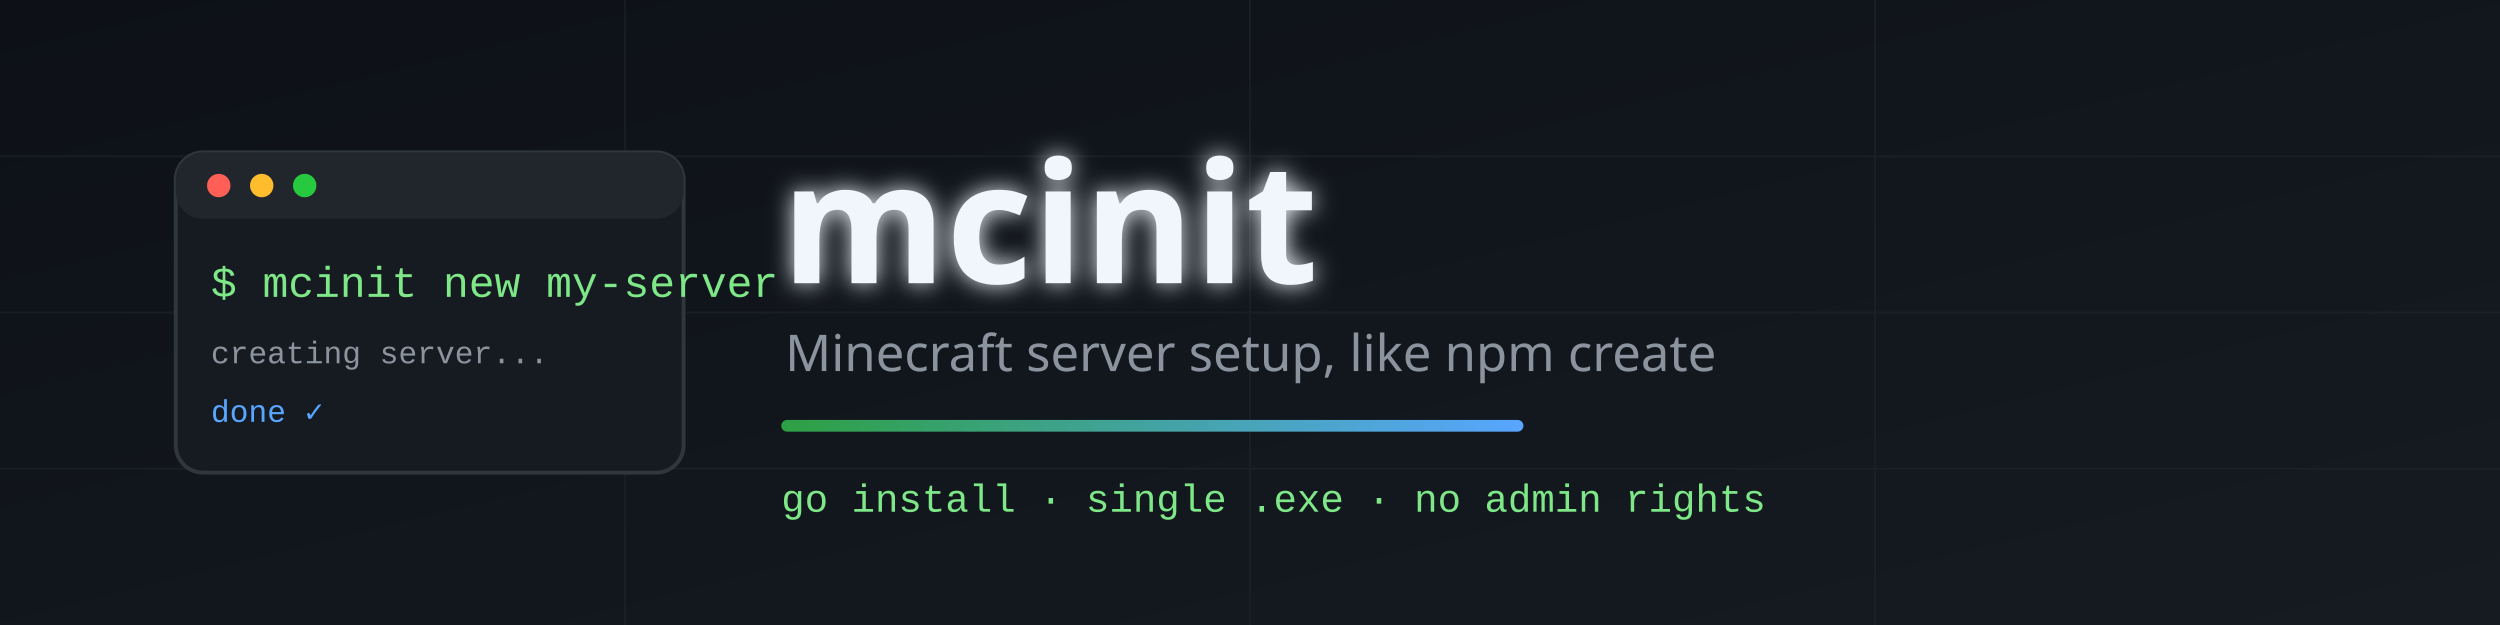
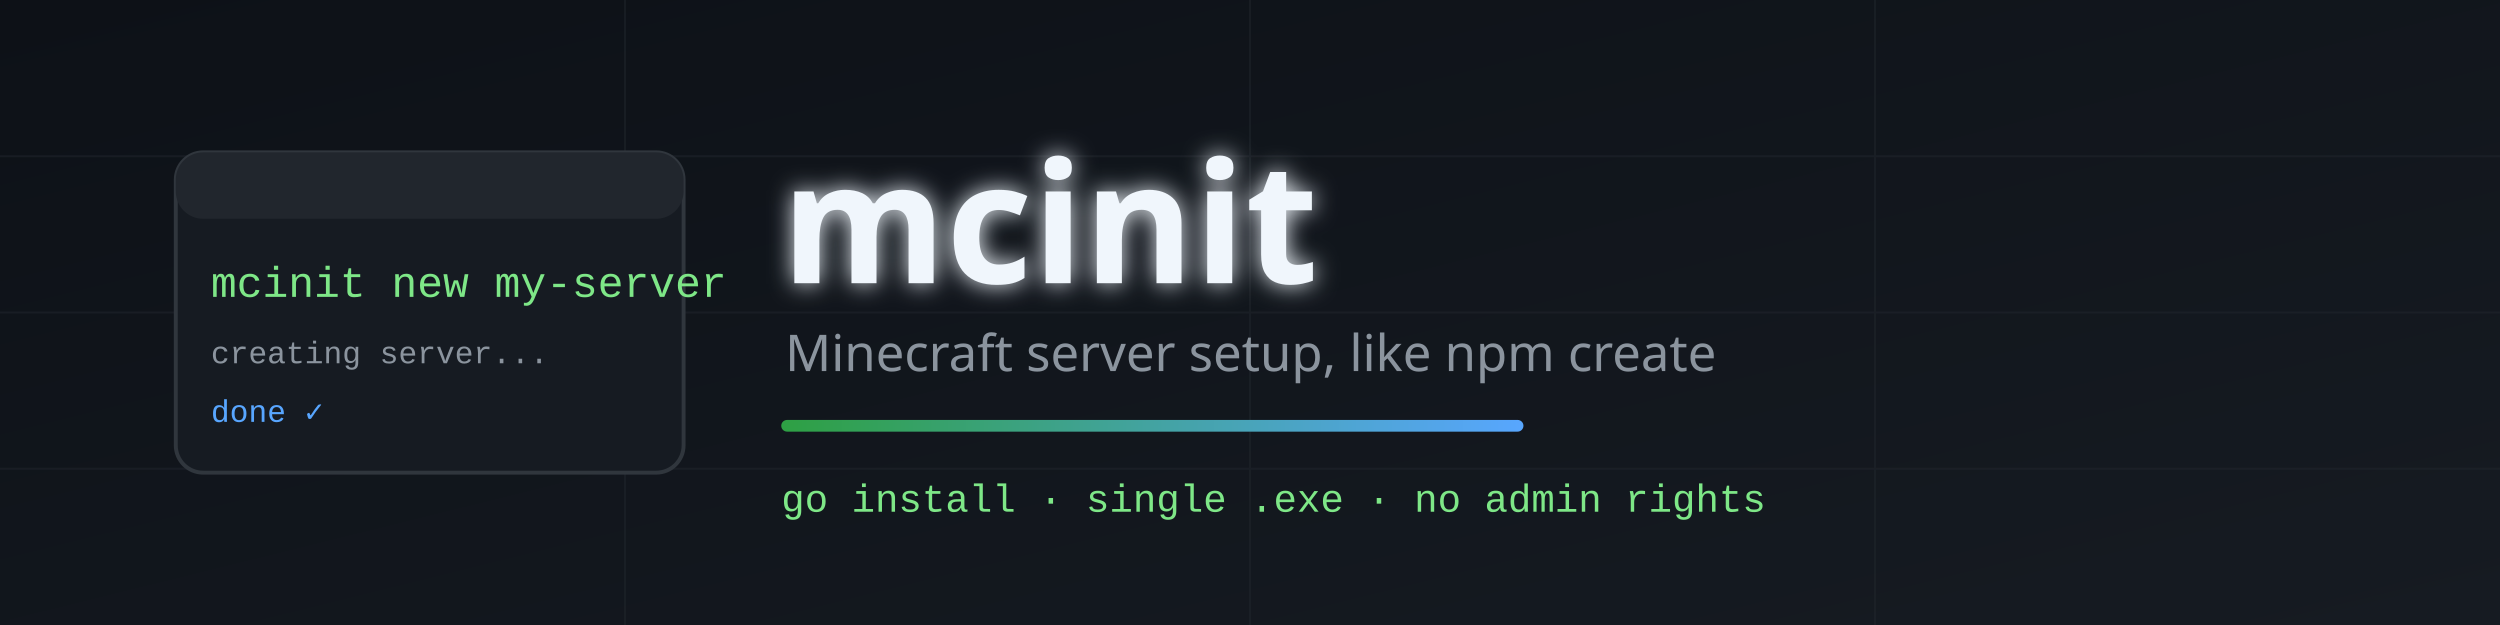
<svg xmlns="http://www.w3.org/2000/svg" width="1280" height="320" viewBox="0 0 1280 320" role="img" aria-label="mcinit banner">
  <defs>
    <linearGradient id="bg" x1="0" y1="0" x2="1" y2="1">
      <stop offset="0%" stop-color="#0d1117" />
      <stop offset="100%" stop-color="#161b22" />
    </linearGradient>
    <linearGradient id="accent" x1="0" y1="0" x2="1" y2="0">
      <stop offset="0%" stop-color="#2ea043" />
      <stop offset="100%" stop-color="#58a6ff" />
    </linearGradient>
    <filter id="glow" x="-20%" y="-20%" width="140%" height="140%">
      <feGaussianBlur stdDeviation="6" result="b" />
      <feMerge>
        <feMergeNode in="b" />
        <feMergeNode in="SourceGraphic" />
      </feMerge>
    </filter>
  </defs>
  <rect width="1280" height="320" fill="url(#bg)" />
  <g stroke="#21262d" stroke-width="1" opacity="0.5">
    <path d="M0 80 H1280 M0 160 H1280 M0 240 H1280" />
    <path d="M320 0 V320 M640 0 V320 M960 0 V320" />
  </g>
  <g transform="translate(90,78)">
    <rect x="0" y="0" width="260" height="164" rx="14" fill="#161b22" stroke="#30363d" stroke-width="2" />
    <rect x="0" y="0" width="260" height="34" rx="14" fill="#21262d" />
-     <circle cx="22" cy="17" r="6" fill="#ff5f56" />
-     <circle cx="44" cy="17" r="6" fill="#ffbd2e" />
-     <circle cx="66" cy="17" r="6" fill="#27c93f" />
-     <text x="18" y="74" font-family="Consolas, 'Courier New', monospace" font-size="22" fill="#7ee787">$ mcinit new my-server</text>
+     <text x="18" y="74" font-family="Consolas, 'Courier New', monospace" font-size="22" fill="#7ee787">mcinit new my-server</text>
    <text x="18" y="108" font-family="Consolas, 'Courier New', monospace" font-size="16" fill="#8b949e">creating server...</text>
    <text x="18" y="138" font-family="Consolas, 'Courier New', monospace" font-size="16" fill="#58a6ff">done ✓</text>
  </g>
  <text x="400" y="145" font-family="Segoe UI, system-ui, sans-serif" font-size="86" font-weight="700" fill="#f0f6fc" filter="url(#glow)">mcinit</text>
  <text x="402" y="190" font-family="Segoe UI, system-ui, sans-serif" font-size="26" fill="#8b949e">Minecraft server setup, like npm create</text>
  <rect x="400" y="215" width="380" height="6" rx="3" fill="url(#accent)" />
  <text x="400" y="262" font-family="Consolas, 'Courier New', monospace" font-size="20" fill="#7ee787">go install · single .exe · no admin rights</text>
</svg>
